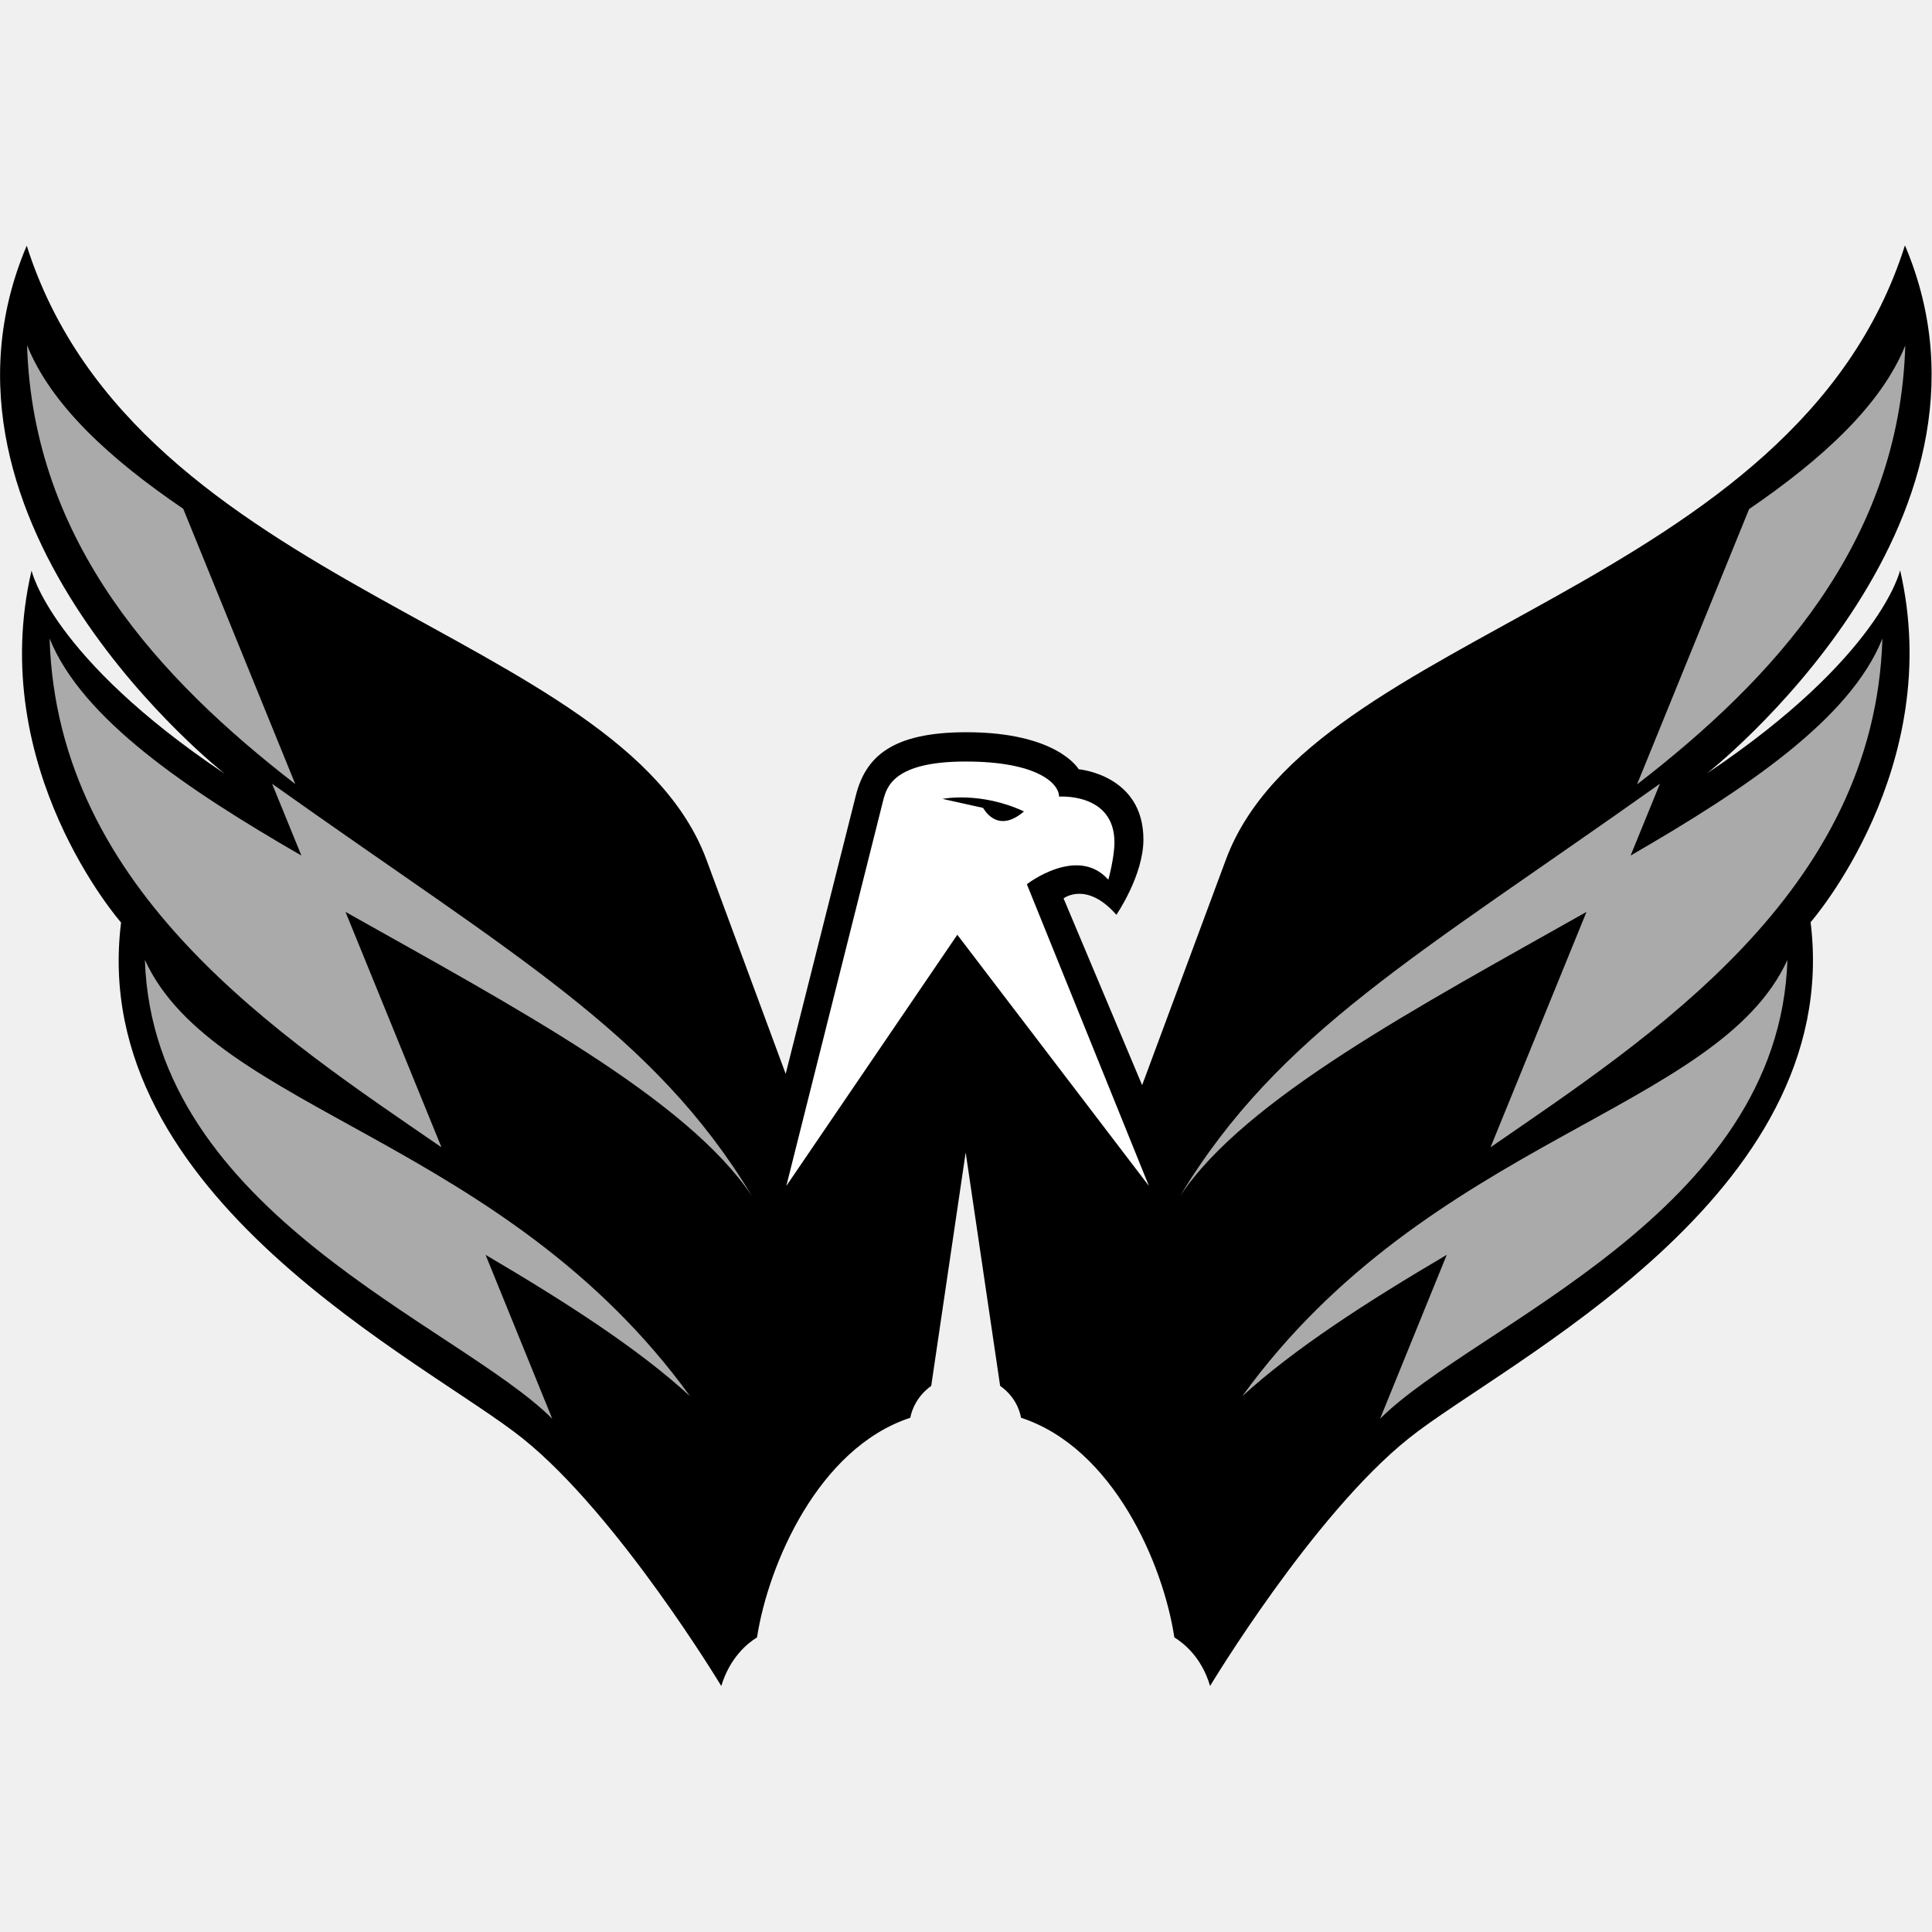
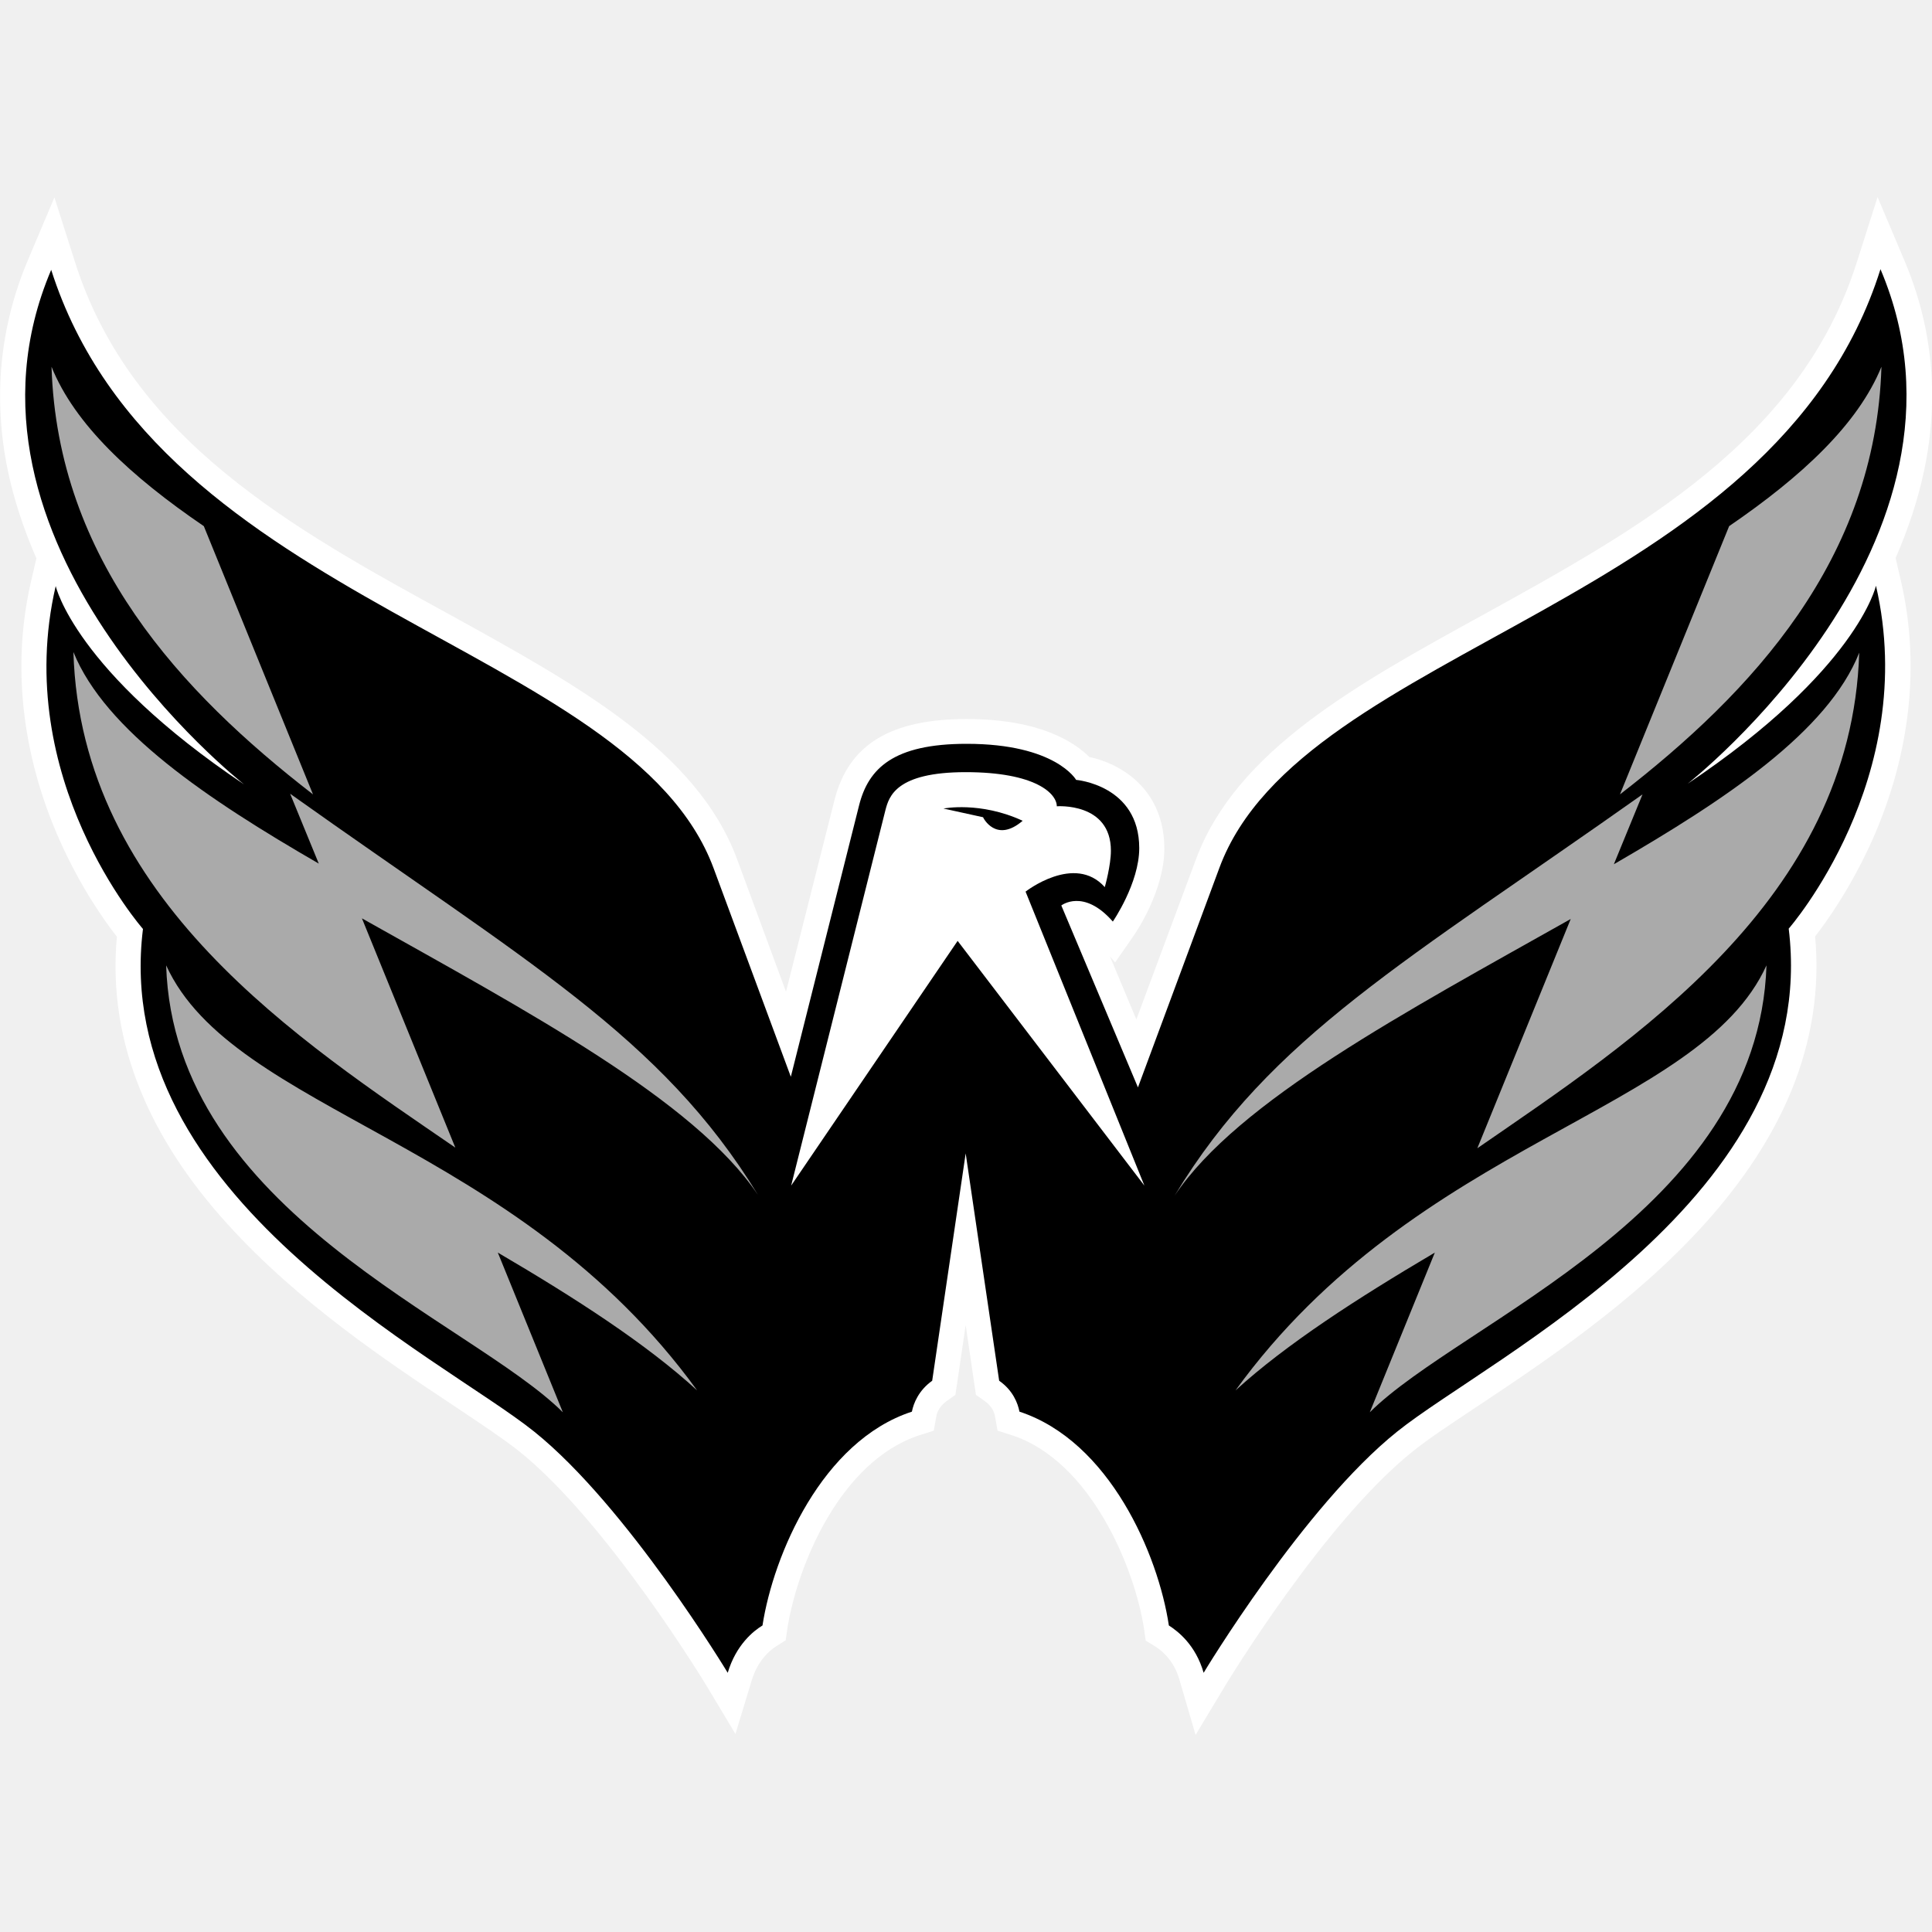
<svg xmlns="http://www.w3.org/2000/svg" version="1.1" id="Layer_1" x="0px" y="0px" viewBox="0 0 600 600" style="enable-background:new 0 0 600 600;" xml:space="preserve">
  <style type="text/css">
	.st0{fill:#FFFFFF;}
	.st1{fill:#AAAAAA;}
</style>
-   <path id="Blue" d="M380.7,267l-26,70l-24.4-58c0,0,7.1-5.5,16.4,5.1c0,0,8.4-12.2,8.4-23.4c0-20.1-20.1-21.8-20.1-21.8  s-6.5-11.5-34.9-11.5c-23.3,0-31.3,7.8-34.3,19.6L244,333.5L219.4,267C192.8,195.5,42.5,183.9,8.3,76.3  c-36.9,86.9,61.5,164,61.5,164c-54-36.2-60-63.1-60-63.1c-14.3,61.4,27.8,109.3,27.8,109.3c-10.6,85.3,95,136.4,124.7,160.2  c29.7,23.8,61.7,76.9,61.7,76.9c2.7-8.9,8.2-13.3,11.1-15.1c3.5-22.6,19-58.8,47.6-68.2c0.5-2.7,2.2-6.8,6.5-9.9l10.7-72.5  l10.7,72.5c4.4,3.1,6,7.2,6.5,9.9c28.7,9.4,44.2,45.6,47.6,68.2c2.9,1.8,8.5,6.2,11.1,15.1c0,0,31.9-53.1,61.7-76.9  c29.7-23.8,135.3-74.9,124.8-160.3c0,0,42-47.9,27.8-109.3c0,0-6,26.9-60,63.1c0,0,98.4-77.1,61.5-164  C557.5,183.9,407.2,195.5,380.7,267L380.7,267z" />
-   <path id="White" class="st0" d="M344.3,273.2C344.3,273.2,344.4,273.2,344.3,273.2C344.4,273.2,344.4,273.2,344.3,273.2L344.3,273.2  z M356.8,368.3l-59.5-78l-53.1,78l30.1-119.8c1.1-4.2,3.3-12,25.6-12c22.4,0,29,6.9,29,10.9c0,0,17.2-1.3,17.2,14.2  c0,4.6-1.8,11.3-1.9,11.6c-9.6-10.8-25.3,1.4-25.3,1.4L356.8,368.3z M318,252L318,252c-13.5-6.3-25.3-3.9-25.3-3.9h0.1  c-0.1,0-0.1,0-0.1,0l12.6,2.8C305.4,250.9,309.5,259.3,318,252L318,252z" />
-   <path id="Red" class="st1" d="M8.4,107.2c1.9,61.5,41.3,103.8,83.3,136.3L56.9,158C33.8,142.3,15.8,125.6,8.4,107.2L8.4,107.2z   M84.5,243.4l9.1,22.3c-35.5-20.5-68.1-42.4-78.2-67.4c2.4,79,72.3,124,121.7,158l-29.8-73.1c52.8,29.7,106,58,126.2,88.2  C202.9,320.7,159.6,296.8,84.5,243.4L84.5,243.4z M45,298.1c2.5,78.6,97.2,113.3,126.5,142.5l-20.7-50.9  c24.8,14.6,47.4,29.1,63.5,43.9C156.4,353.7,66.4,345.1,45,298.1z M543.2,158.1l-34.8,85.5c42.1-32.5,81.5-74.8,83.3-136.3  C584.3,125.6,566.3,142.3,543.2,158.1L543.2,158.1z M366.5,371.4c20.2-30.2,73.4-58.4,126.2-88.2l-29.8,73.1  c49.4-34.1,119.3-79,121.7-158c-10,25.1-42.6,46.8-78.2,67.4l9.1-22.3C440.5,296.7,397.2,320.6,366.5,371.4L366.5,371.4z   M555.1,298.1c-21.4,47-111.4,55.5-169.3,135.5c16.2-14.8,38.7-29.3,63.5-43.9l-20.7,50.9C457.9,411.4,552.6,376.8,555.1,298.1z" />
+   <path id="Blue_2_" class="st0" d="M583.1,61.2l-6.4,20.1c-17.5,55.3-67.8,83-116.4,109.8c-39.3,21.6-76.4,42.1-88.9,75.8l-18.5,49.7  l-8.2-19.6l1.6,1.9l5.7-8.2c1-1.4,9.6-14.3,9.6-27.2c0-10.8-4.8-19.5-13.7-24.7c-3.6-2.1-7.1-3.2-9.6-3.7  c-4.5-4.5-15.2-11.8-38.1-11.8c-23.6,0-36.6,7.9-41,25L244.1,308l-15.2-41.2c-12.5-33.7-49.7-54.1-89-75.8  C91.1,164.3,40.8,136.6,23.3,81.4l-6.4-20.1L8.7,80.7c-8.8,20.8-10.9,42.8-6.3,65.3c1.9,9.1,4.9,18.2,8.9,27.4l-1.6,6.9  c-6.1,26.1-3,54,8.8,80.6c6.6,14.8,14.1,25.3,17.8,30c-1.5,16.3,1,32.4,7.4,47.9c5.7,14,14.8,28,27,41.4  c21.9,24.2,49.8,42.8,70.3,56.4c8.2,5.5,15.3,10.2,20.1,14c27.5,22,58,72.4,58.3,72.9l9,15l5.1-16.8c1.9-6.1,5.5-9.1,7.5-10.4l3-1.9  l0.5-3.5c3.1-19.8,16.5-52.2,41.1-60.2l4.4-1.4l0.8-4.5c0.1-0.7,0.7-2.9,3.2-4.7l2.7-1.9l0.5-3.3l2.7-18.4l2.7,18.4l0.5,3.3l2.7,1.9  c2.3,1.6,3,3.6,3.2,4.7l0.8,4.5l4.4,1.4c24.5,8,38.2,41.2,41.1,60.2l0.5,3.6l3.1,1.9c2,1.3,5.7,4.3,7.4,10.3l5,17.1l9.2-15.3  c0.3-0.5,30.7-50.8,58.3-72.8c4.7-3.8,11.8-8.5,20.1-14c20.4-13.6,48.4-32.2,70.3-56.4c12.2-13.5,21.3-27.4,27.1-41.5  c6.4-15.6,8.9-31.7,7.4-48c3.7-4.7,11.2-15.3,17.8-30c11.8-26.6,14.9-54.5,8.8-80.6l-1.6-6.9c4-9.2,7-18.3,8.9-27.4  c4.7-22.5,2.6-44.5-6.3-65.3L583.1,61.2L583.1,61.2z" />
+   <path id="Blue" d="M378.7,269.5l-25.3,68.2l-23.8-56.5c0,0,6.9-5.4,16,5c0,0,8.2-11.9,8.2-22.8c0-19.6-19.6-21.2-19.6-21.2  s-6.3-11.2-34-11.2c-22.7,0-30.5,7.6-33.4,19.1l-21.2,84.3l-24-64.8c-25.9-69.7-172.3-81-205.7-185.8  c-36,84.7,59.9,159.8,59.9,159.8C23.2,208.3,17.3,182,17.3,182C3.4,241.9,44.4,288.5,44.4,288.5C34.1,371.6,137,421.4,165.9,444.6  s60.1,74.9,60.1,74.9c2.6-8.7,8-13,10.8-14.7c3.4-22,18.5-57.3,46.4-66.4c0.5-2.6,2.1-6.6,6.3-9.6l10.4-70.6l10.4,70.6  c4.3,3,5.8,7,6.3,9.6c28,9.2,43.1,44.4,46.4,66.4c2.8,1.8,8.3,6,10.8,14.7c0,0,31.1-51.7,60.1-74.9c28.9-23.2,131.8-73,121.6-156.2  c0,0,40.9-46.7,27.1-106.5c0,0-5.8,26.2-58.5,61.5c0,0,95.9-75.1,59.9-159.8C550.9,188.6,404.5,199.9,378.7,269.5L378.7,269.5z" />
+   <path id="White" class="st0" d="M343.2,275.6C343.2,275.6,343.3,275.6,343.2,275.6C343.3,275.6,343.3,275.6,343.2,275.6L343.2,275.6  z M355.4,368.2l-58-76l-51.7,76L275,251.5c1.1-4.1,3.2-11.7,24.9-11.7c21.8,0,28.3,6.7,28.3,10.6c0,0,16.8-1.3,16.8,13.8  c0,4.5-1.8,11-1.9,11.3c-9.4-10.5-24.6,1.4-24.6,1.4L355.4,368.2z M317.6,254.9L317.6,254.9c-13.2-6.1-24.6-3.8-24.6-3.8h0.1  c-0.1,0-0.1,0-0.1,0l12.3,2.7C305.3,253.9,309.3,262,317.6,254.9L317.6,254.9z" />
+   <path id="Red" class="st1" d="M16,113.9c1.9,59.9,40.2,101.1,81.2,132.8l-33.9-83.3C40.7,148,23.2,131.8,16,113.9L16,113.9z   M90.1,246.5l8.9,21.7c-34.6-20-66.3-41.3-76.2-65.7c2.3,77,70.4,120.8,118.6,153.9l-29-71.2c51.4,28.9,103.3,56.5,123,85.9  C205.4,321.9,163.3,298.6,90.1,246.5L90.1,246.5z M51.6,299.8c2.4,76.6,94.7,110.4,123.2,138.8L154.6,389  c24.2,14.2,46.2,28.4,61.9,42.8C160.1,354,72.5,345.6,51.6,299.8z M537,163.4l-33.9,83.3c41-31.7,79.4-72.9,81.2-132.8  C577,131.8,559.5,148,537,163.4L537,163.4z M364.8,371.3c19.7-29.4,71.5-56.9,123-85.9l-29,71.2c48.1-33.2,116.2-77,118.6-153.9  c-9.7,24.5-41.5,45.6-76.2,65.7l8.9-21.7C436.9,298.5,394.7,321.8,364.8,371.3L364.8,371.3z M548.6,299.8  c-20.8,45.8-108.5,54.1-164.9,132c15.8-14.4,37.7-28.5,61.9-42.8l-20.2,49.6C453.9,410.2,546.1,376.5,548.6,299.8z" />
</svg>
